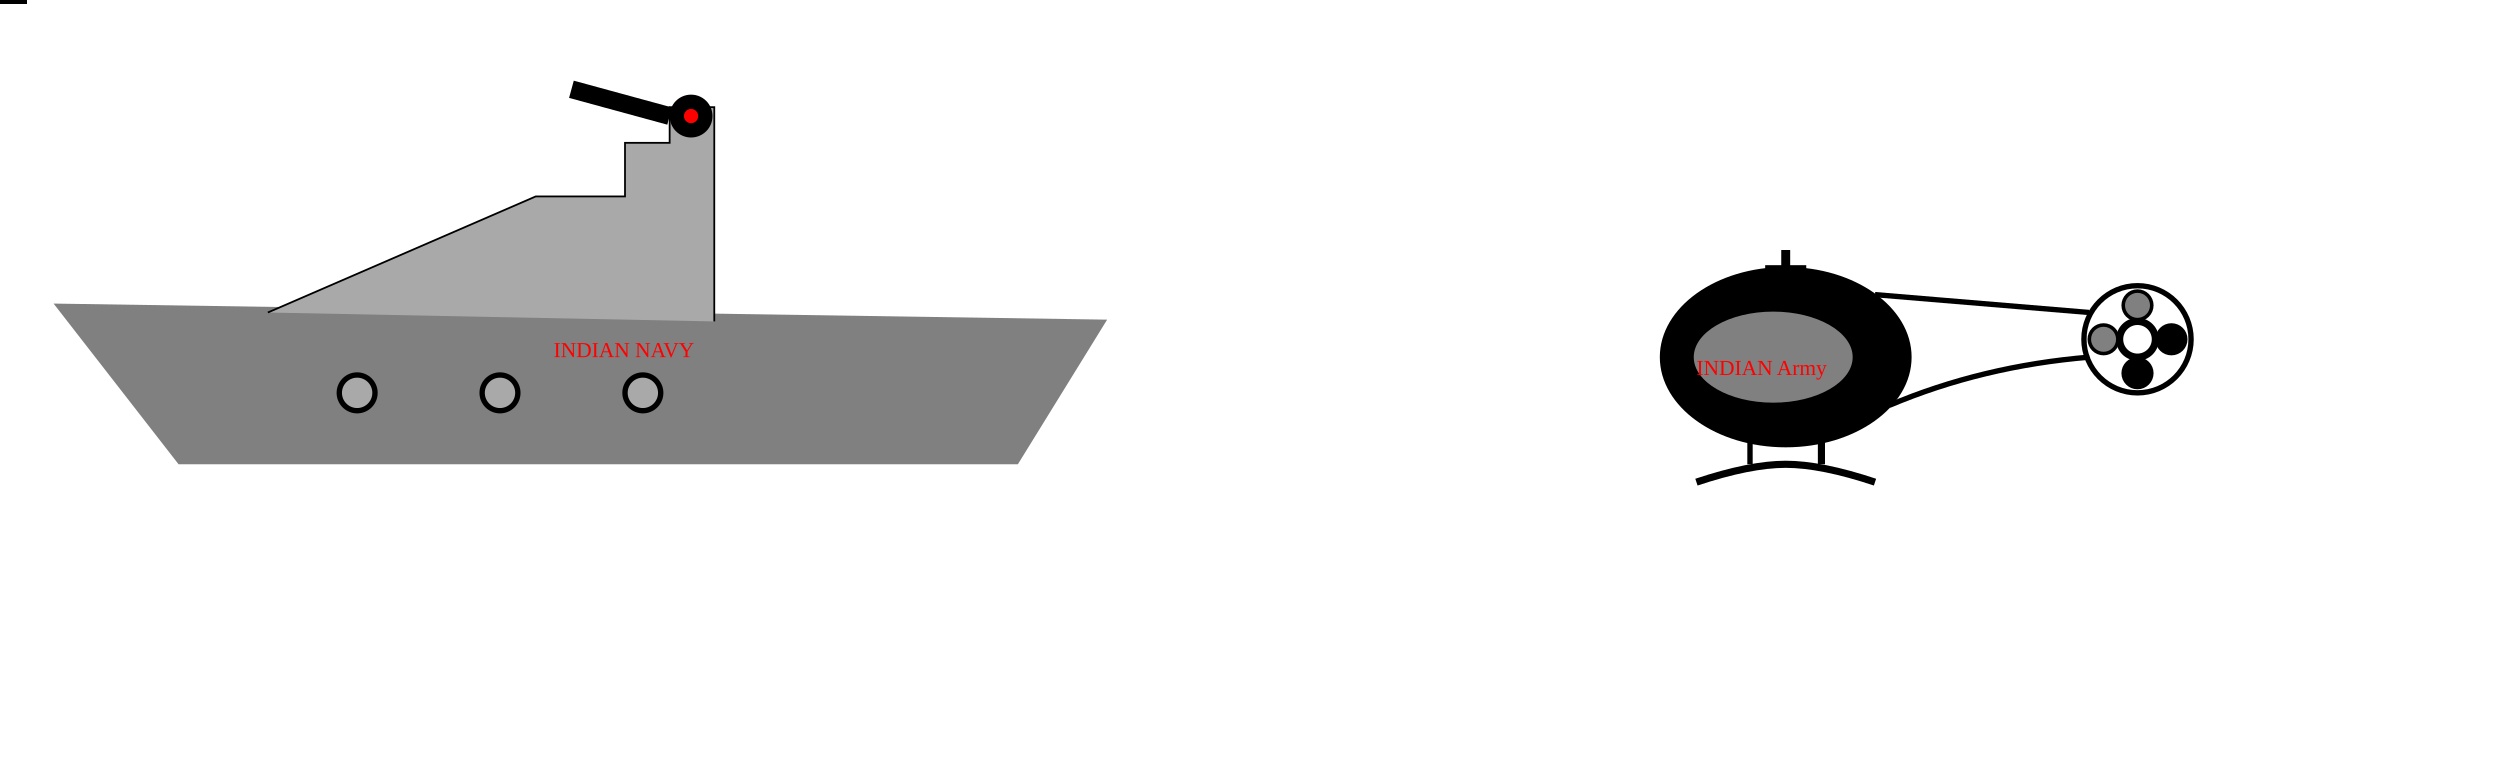
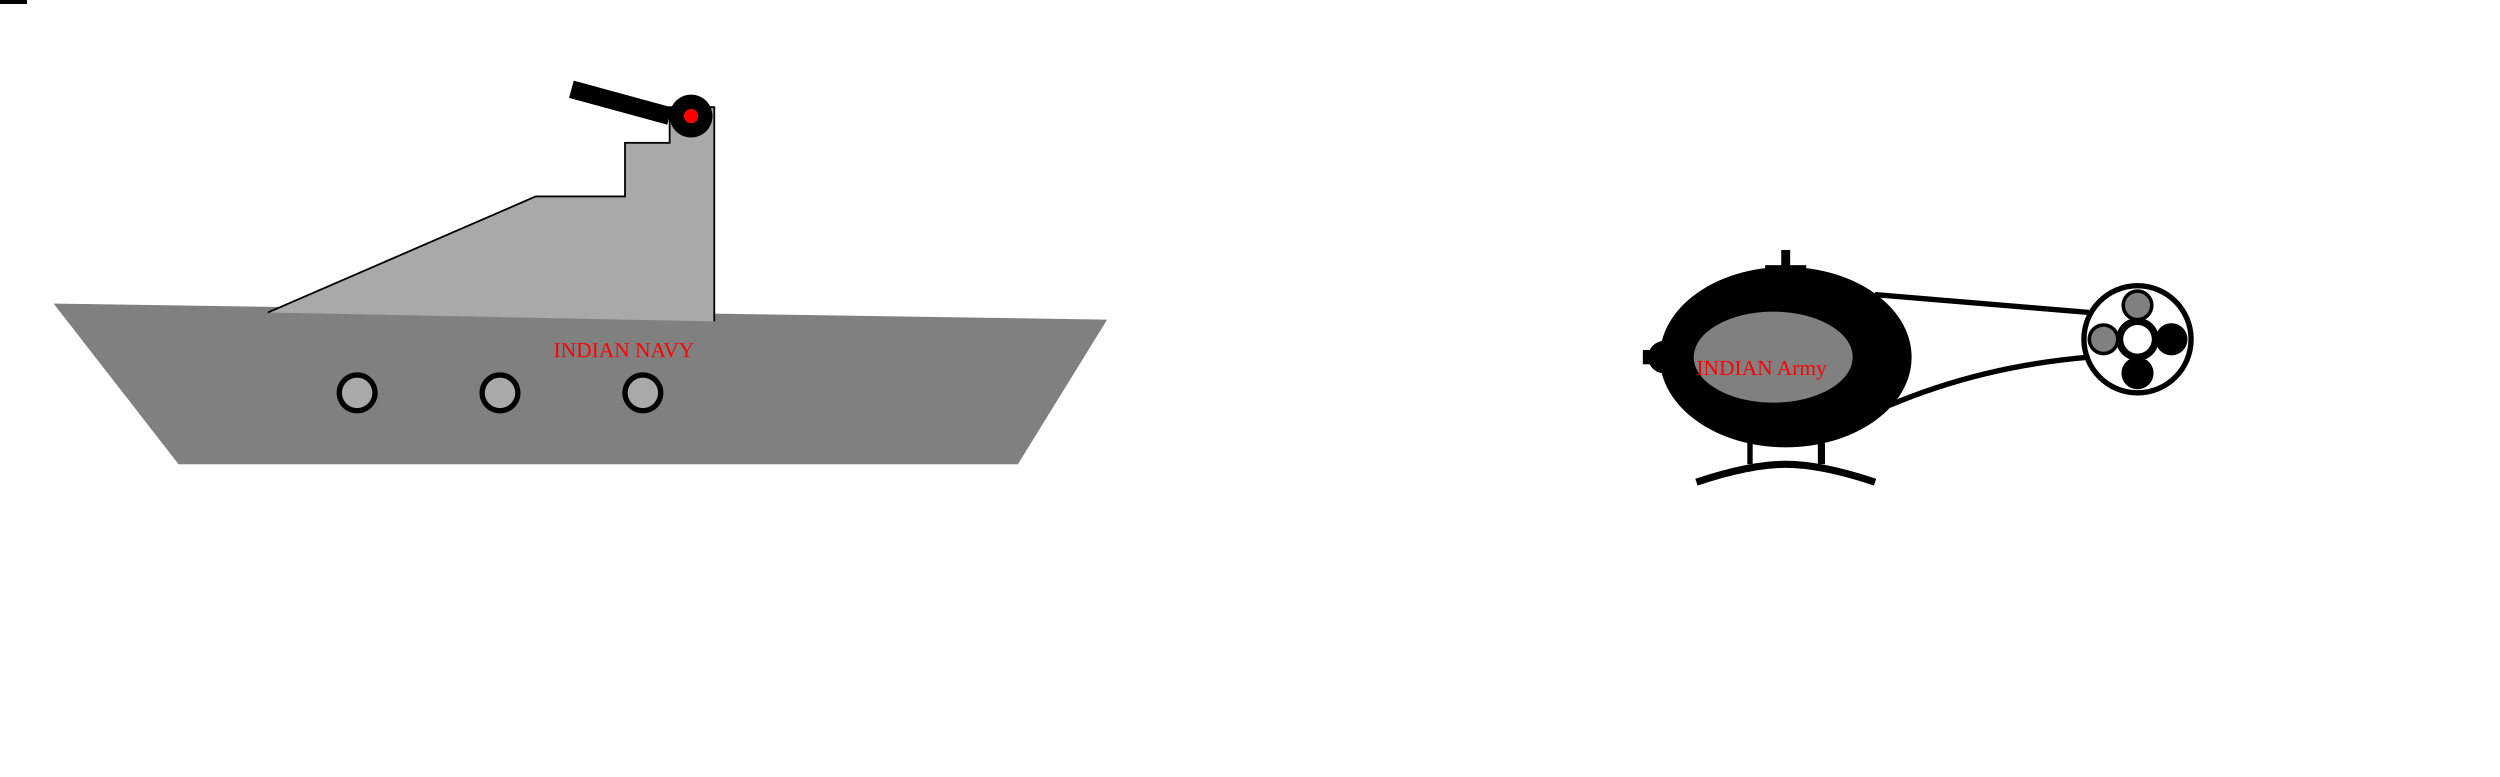
<svg xmlns="http://www.w3.org/2000/svg" xmlns:xlink="http://www.w3.org/1999/xlink" version="1.1" height="435" width="1400">
  <g id="helicopter1">
    <ellipse cx="1500" cy="200" rx="70" ry="50" style="fill:black" stroke="black" stroke-width="1" />
    <path d="M 1490,162 1490,150 1510,150 1510,162 1490,162" fill="none" stroke="black" stroke-width="3" />
    <path d="M 1500,150 1500,140" fill="none" stroke="black" stroke-width="5" />
    <ellipse cx="1493" cy="200" rx="45" ry="26" style="fill:grey" stroke="black" stroke-width="1" />
    <text x="1460" y="210" fill="red">U.S. Army</text>
    <g id="topWing">
      <path d="M1440,140a60,9 0 1,0 120,0a60,9 0 1,0 -120,0" style="fill:none" stroke="black" stroke-width="0" id="motion1" />
      <rect x="" y="" width="15" height="2" fill="black">
        <animateMotion dur="0.003s" repeatCount="indefinite">
          <mpath xlink:href="#motion1" />
        </animateMotion>
      </rect>
      <rect x="" y="" width="15" height="2" fill="black">
        <animateMotion dur="0.004s" repeatCount="indefinite">
          <mpath xlink:href="#motion1" />
        </animateMotion>
      </rect>
      <rect x="" y="" width="15" height="2" fill="black">
        <animateMotion dur="0.005s" repeatCount="indefinite">
          <mpath xlink:href="#motion1" />
        </animateMotion>
      </rect>
      <rect x="" y="" width="15" height="2" fill="black">
        <animateMotion dur="0.006s" repeatCount="indefinite">
          <mpath xlink:href="#motion1" />
        </animateMotion>
      </rect>
      <rect x="" y="" width="15" height="2" fill="black">
        <animateMotion dur="0.001s" repeatCount="indefinite">
          <mpath xlink:href="#motion1" />
        </animateMotion>
      </rect>
      <rect x="" y="" width="15" height="2" fill="black">
        <animateMotion dur="0.002s" repeatCount="indefinite">
          <mpath xlink:href="#motion1" />
        </animateMotion>
      </rect>
      <g id="guns">
-         <circle cx="1500" cy="240" r="9" style="fill:black">
-           <animateTransform attributeName="transform" attributeType="XML" type="rotate" from="0 1500 200" to="180 -1500 200" dur="5s" begin="5s" repeatCount="5" />
+         <circle cx="1500" cy="245" r="11" style="fill:black">
+           <animateTransform attributeName="transform" attributeType="XML" type="rotate" from="180 1500 245" to="180 1500 500" dur="0.9s" begin="3.5s" repeatCount="7" />
        </circle>
+         <path id="gun" d="M 1500,240 1500,275" stroke="black" stroke-width="13" />
      </g>
    </g>
    <path d="M 1550,165 1670,175" fill="none" stroke="black" stroke-width="3" />
    <path d="M 1558,227 Q 1610,205 1670,200" fill="none" stroke="black" stroke-width="3" />
    <g>
      <circle cx="1697" cy="190" r="30" style="fill:none" stroke="black" stroke-width="3" />
      <circle cx="1697" cy="190" r="10" style="fill:none" stroke="black" stroke-width="4" />
      <circle cx="1716" cy="190" r="8" style="fill:black" stroke="black" stroke-width="2" />
      <circle cx="1678" cy="190" r="8" style="fill:grey" stroke="black" stroke-width="2" />
      <circle cx="1697" cy="209" r="8" style="fill:black" stroke="black" stroke-width="2" />
      <circle cx="1697" cy="171" r="8" style="fill:grey" stroke="black" stroke-width="2" />
      <animateTransform attributeName="transform" attributeType="XML" type="rotate" from="0 1697 190" to="360 1697 190" dur="0.001s" repeatCount="indefinite" />
    </g>
    <path d="M 1480,247 1480,260" fill="none" stroke="black" stroke-width="3" />
    <path d="M 1520,247 1520,260" fill="none" stroke="black" stroke-width="4" />
    <path d="M 1450,270 Q 1480,260,1500,260 1520,260 1550,270" fill="none" stroke="black" stroke-width="4" />
    <animateMotion path="M 560,-100 -1800,-130" dur="10s" begin="1s" repeatCount="1" />
  </g>
  <g id="helicopter2">
    <ellipse cx="1000" cy="200" rx="70" ry="50" style="fill:black" stroke="black" stroke-width="1" />
-     <circle cx="1000" cy="190" r="7" style="fill:red">
-       <animateTransform attributeName="transform" attributeType="XML" type="rotate" from="180 1000 200" to="180 -1000 200" dur="0.5s" begin="7s" repeatCount="180" />
-     </circle>
-     <circle cx="1000" cy="190" r="3" style="fill:red">
-       <animateTransform attributeName="transform" attributeType="XML" type="rotate" from="180 1000 200" to="200 -1000 200" dur="0.8s" begin="7s" repeatCount="indefinite" />
+     <path id="gun" d="M 1000,200 920,200" stroke="black" stroke-width="8" />
+     <circle cx="932" cy="200" r="9" style="fill:black" />
+     <circle cx="932" cy="200" r="9" style="fill:black">
+       <animateTransform attributeName="transform" attributeType="XML" type="rotate" from="180 1000 200" to="180 -1000 200" dur="1s" begin="7s" repeatCount="10" />
    </circle>
    <path d="M 990,162 990,150 1010,150 1010,162 990,162" fill="none" stroke="black" stroke-width="3" />
    <path d="M 1000,150 1000,140" fill="none" stroke="black" stroke-width="5" />
    <ellipse cx="993" cy="200" rx="45" ry="26" style="fill:grey" stroke="black" stroke-width="1" />
    <text x="950" y="210" fill="red">INDIAN Army</text>
    <g id="topWing">
      <path d="M920,140a60,10 0 1,0 120,0a60,10 0 1,0 -120,0" style="fill:none" stroke="black" stroke-width="0" id="motion" />
      <rect x="" y="" width="15" height="2" fill="black">
        <animateMotion dur="0.003s" repeatCount="indefinite">
          <mpath xlink:href="#motion" />
        </animateMotion>
      </rect>
      <rect x="" y="" width="15" height="2" fill="black">
        <animateMotion dur="0.004s" repeatCount="indefinite">
          <mpath xlink:href="#motion" />
        </animateMotion>
      </rect>
      <rect x="" y="" width="15" height="2" fill="black">
        <animateMotion dur="0.005s" repeatCount="indefinite">
          <mpath xlink:href="#motion" />
        </animateMotion>
      </rect>
      <rect x="" y="" width="15" height="2" fill="black">
        <animateMotion dur="0.006s" repeatCount="indefinite">
          <mpath xlink:href="#motion" />
        </animateMotion>
      </rect>
      <rect x="" y="" width="15" height="2" fill="black">
        <animateMotion dur="0.001s" repeatCount="indefinite">
          <mpath xlink:href="#motion" />
        </animateMotion>
      </rect>
      <rect x="" y="" width="15" height="2" fill="black">
        <animateMotion dur="0.002s" repeatCount="indefinite">
          <mpath xlink:href="#motion" />
        </animateMotion>
      </rect>
    </g>
    <path d="M 1050,165 1170,175" fill="none" stroke="black" stroke-width="3" />
    <path d="M 1058,227 Q 1110,205 1170,200" fill="none" stroke="black" stroke-width="3" />
    <g>
      <circle cx="1197" cy="190" r="30" style="fill:none" stroke="black" stroke-width="3" />
      <circle cx="1197" cy="190" r="10" style="fill:none" stroke="black" stroke-width="4" />
      <circle cx="1216" cy="190" r="8" style="fill:black" stroke="black" stroke-width="2" />
      <circle cx="1178" cy="190" r="8" style="fill:grey" stroke="black" stroke-width="2" />
      <circle cx="1197" cy="209" r="8" style="fill:black" stroke="black" stroke-width="2" />
      <circle cx="1197" cy="171" r="8" style="fill:grey" stroke="black" stroke-width="2" />
      <animateTransform attributeName="transform" attributeType="XML" type="rotate" from="0 1197 190" to="360 1197 190" dur="0.001s" repeatCount="indefinite" />
    </g>
    <path d="M 980,247 980,260" fill="none" stroke="black" stroke-width="3" />
    <path d="M 1020,247 1020,260" fill="none" stroke="black" stroke-width="4" />
    <path d="M 950,270 Q 980,260,1000,260 1020,260 1050,270" fill="none" stroke="black" stroke-width="4" />
    <animateMotion path="M 560,-100 160,-100 150,-90 140,-80 -32,68 -32.2,68 -32,68 -32.2,67.5 -32,68 -32.2,68 -32,68 -32.2,67.5  -30,-55 -60,-60 -80,-80 -130,-90 -140,-90 -300,-110  -1300,-130" dur="20s" repeatCount="indefinite" />
  </g>
  <g id="ship">
    <path d="M 620 179 570 260 100 260 30 170" stroke="none" stroke-width="3" fill="grey" />
    <text x="310" y="200" fill="red">INDIAN NAVY</text>
    <circle cx="200" cy="220" r="10" stroke="black" stroke-width="3" fill="darkgrey" />
    <circle cx="280" cy="220" r="10" stroke="black" stroke-width="3" fill="darkgrey" />
    <circle cx="360" cy="220" r="10" stroke="black" stroke-width="3" fill="darkgrey" />
    <path d="M 400 180 400 60 375 60 375 80 350 80 350 110 300 110 150 175" stroke="black" stroke-width="1" fill="darkgrey" />
    <g>
      <circle cx="387" cy="65" r="12" fill="black" />
      <path d="M 375 65 320 50" stroke="black" stroke-width="10" />
      <circle cx="387" cy="65" r="4" fill="red">
        <animateMotion path="M 0,0 -1000,-200" dur="1s" repeatCount="indefinite" />
      </circle>
      <animateTransform attributeName="transform" attributeType="XML" type="rotate" from="0 387 65" to="-15 387 65" dur="1s" repeatCount="indefinite" />
    </g>
    <animateMotion path="M 500,179 500,160 490,179 490,160 475,179 475,160 460,179 460,160 445,179 445,160 430,179 445,160 445,179 460,160 460,179 475,160 475,179 490,160 490,179 500,160 500,179" begin="0s" dur="40s" repeatCount="indefinite" />
  </g>
</svg>
